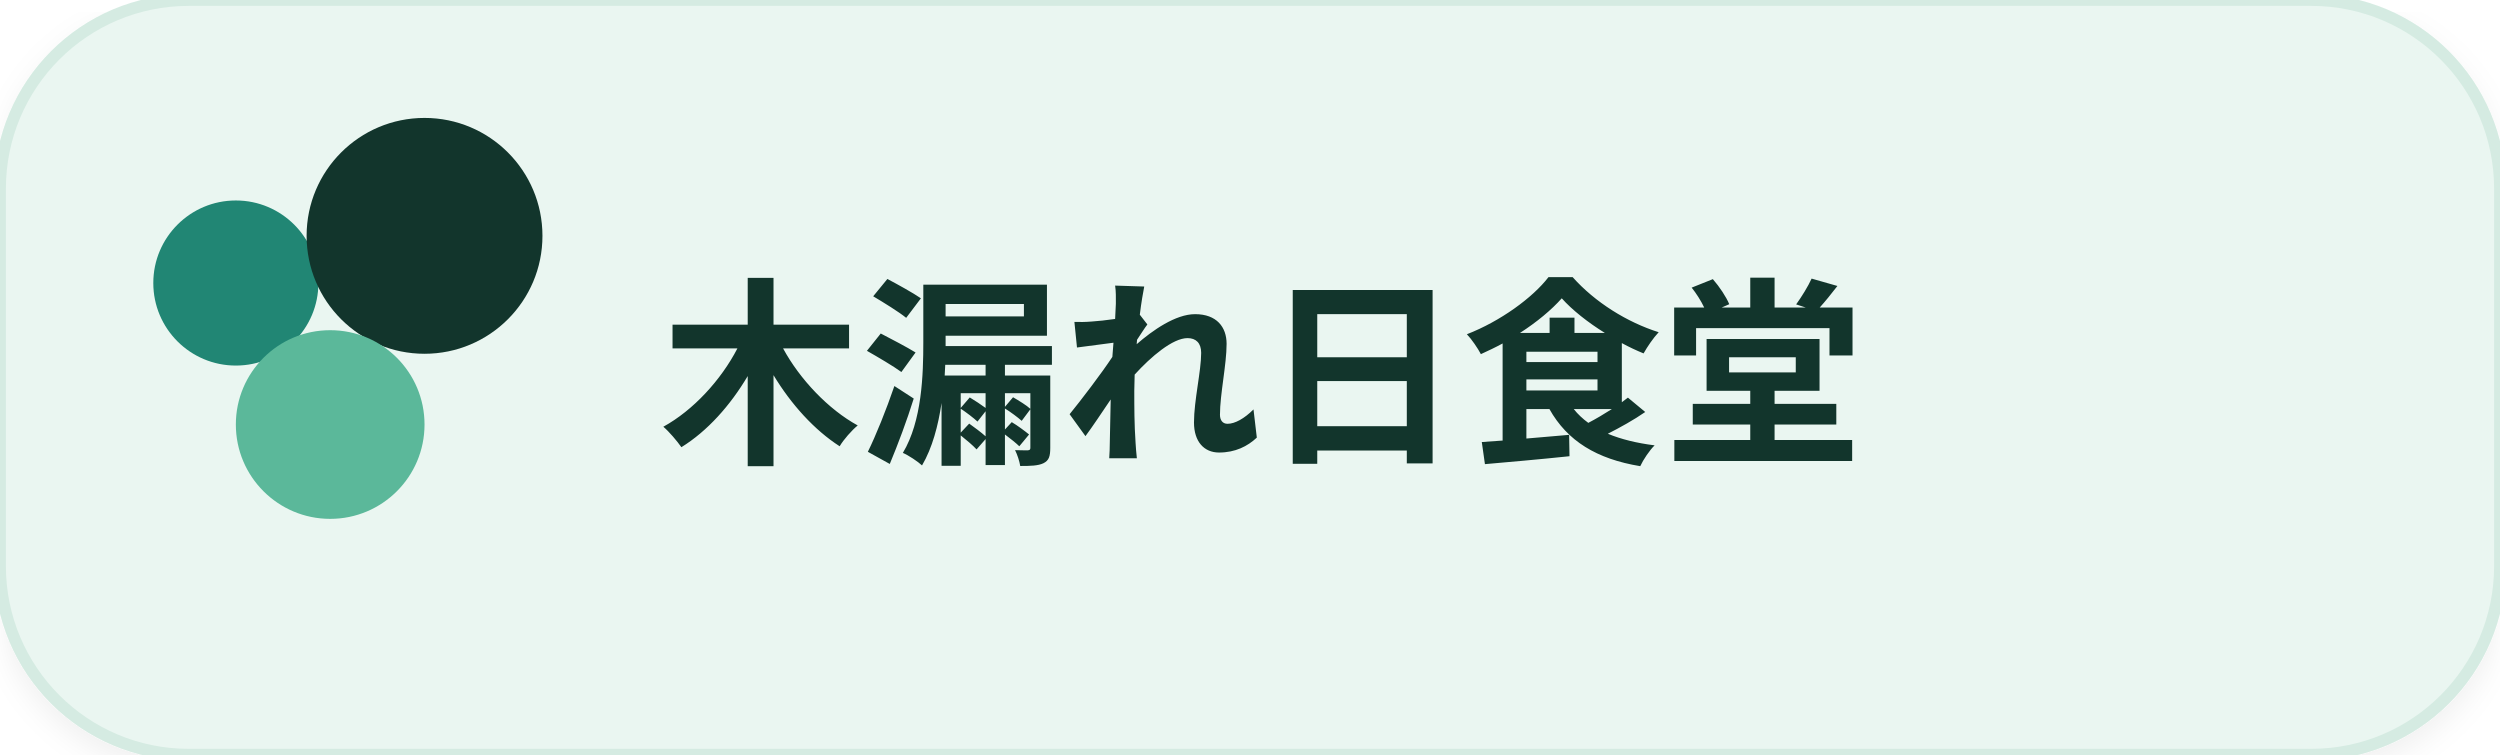
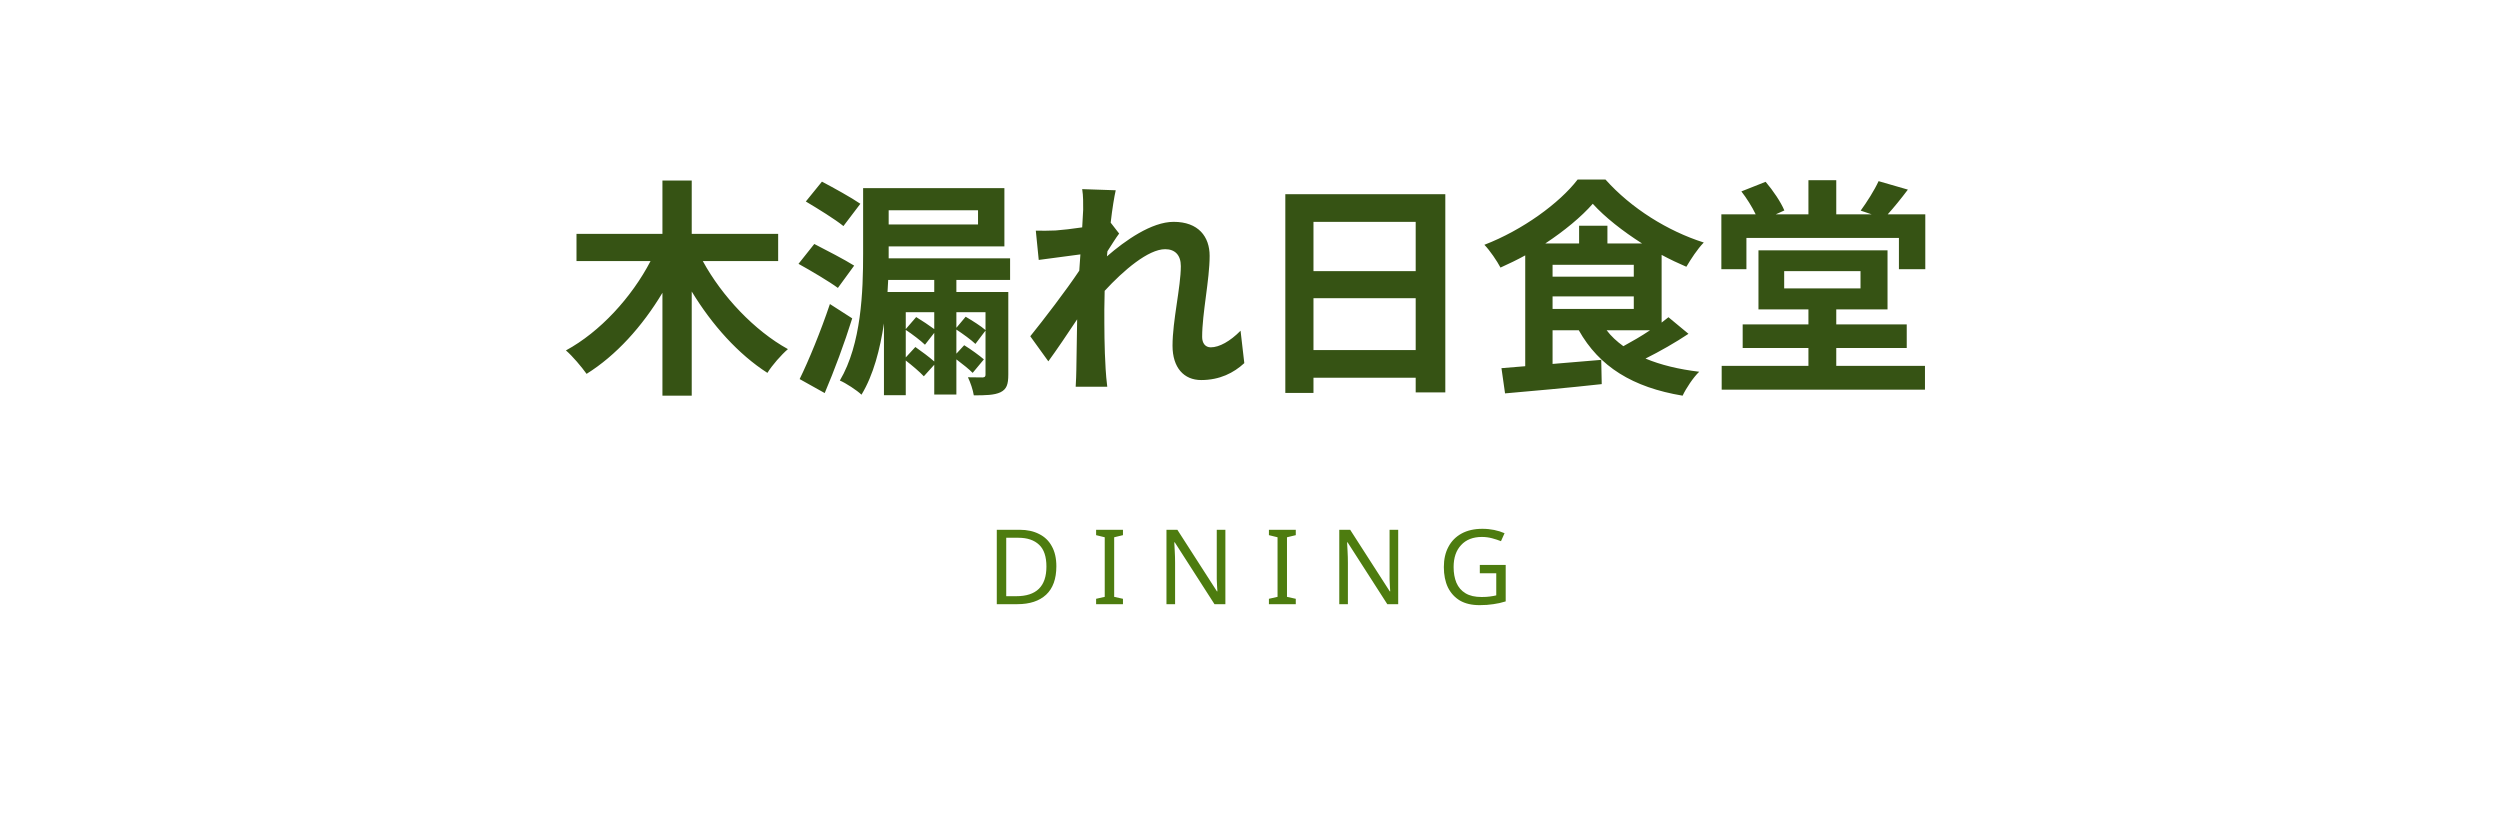
- <svg xmlns="http://www.w3.org/2000/svg" viewBox="0 0 212 64" role="img" aria-label="木漏れ日食堂">
-   <defs>
-     <filter id="s" x="-8%" y="-20%" width="116%" height="140%">
-       <feDropShadow dx="0" dy="1" stdDeviation="1.2" flood-color="#000000" flood-opacity="0.06" />
-     </filter>
-   </defs>
-   <rect width="212" height="64" rx="16" fill="#EAF6F1" stroke="#D5EBE2" filter="url(#s)" />
-   <circle cx="20" cy="24" r="7" fill="#0B7A66" opacity="0.9" />
-   <circle cx="36" cy="20" r="10" fill="#12352C" />
-   <circle cx="28" cy="36" r="8" fill="#5BB89A" />
-   <text x="56" y="38" font-family="'Hiragino Mincho ProN', serif" font-size="17" font-weight="600" fill="#12352C">木漏れ日食堂</text>
+ <svg xmlns="http://www.w3.org/2000/svg" viewBox="0 0 240 80" role="img" aria-label="木漏れ日食堂">
+   <text x="120" y="36" text-anchor="middle" font-family="'Hiragino Mincho ProN', 'Yu Mincho', serif" font-size="22" font-weight="600" fill="#365314">木漏れ日食堂</text>
+   <text x="120" y="58" text-anchor="middle" font-family="'Avenir Next Condensed', 'Avenir Next', sans-serif" font-size="10" font-weight="500" letter-spacing="0.28em" fill="#4D7C0F">DINING</text>
</svg>
